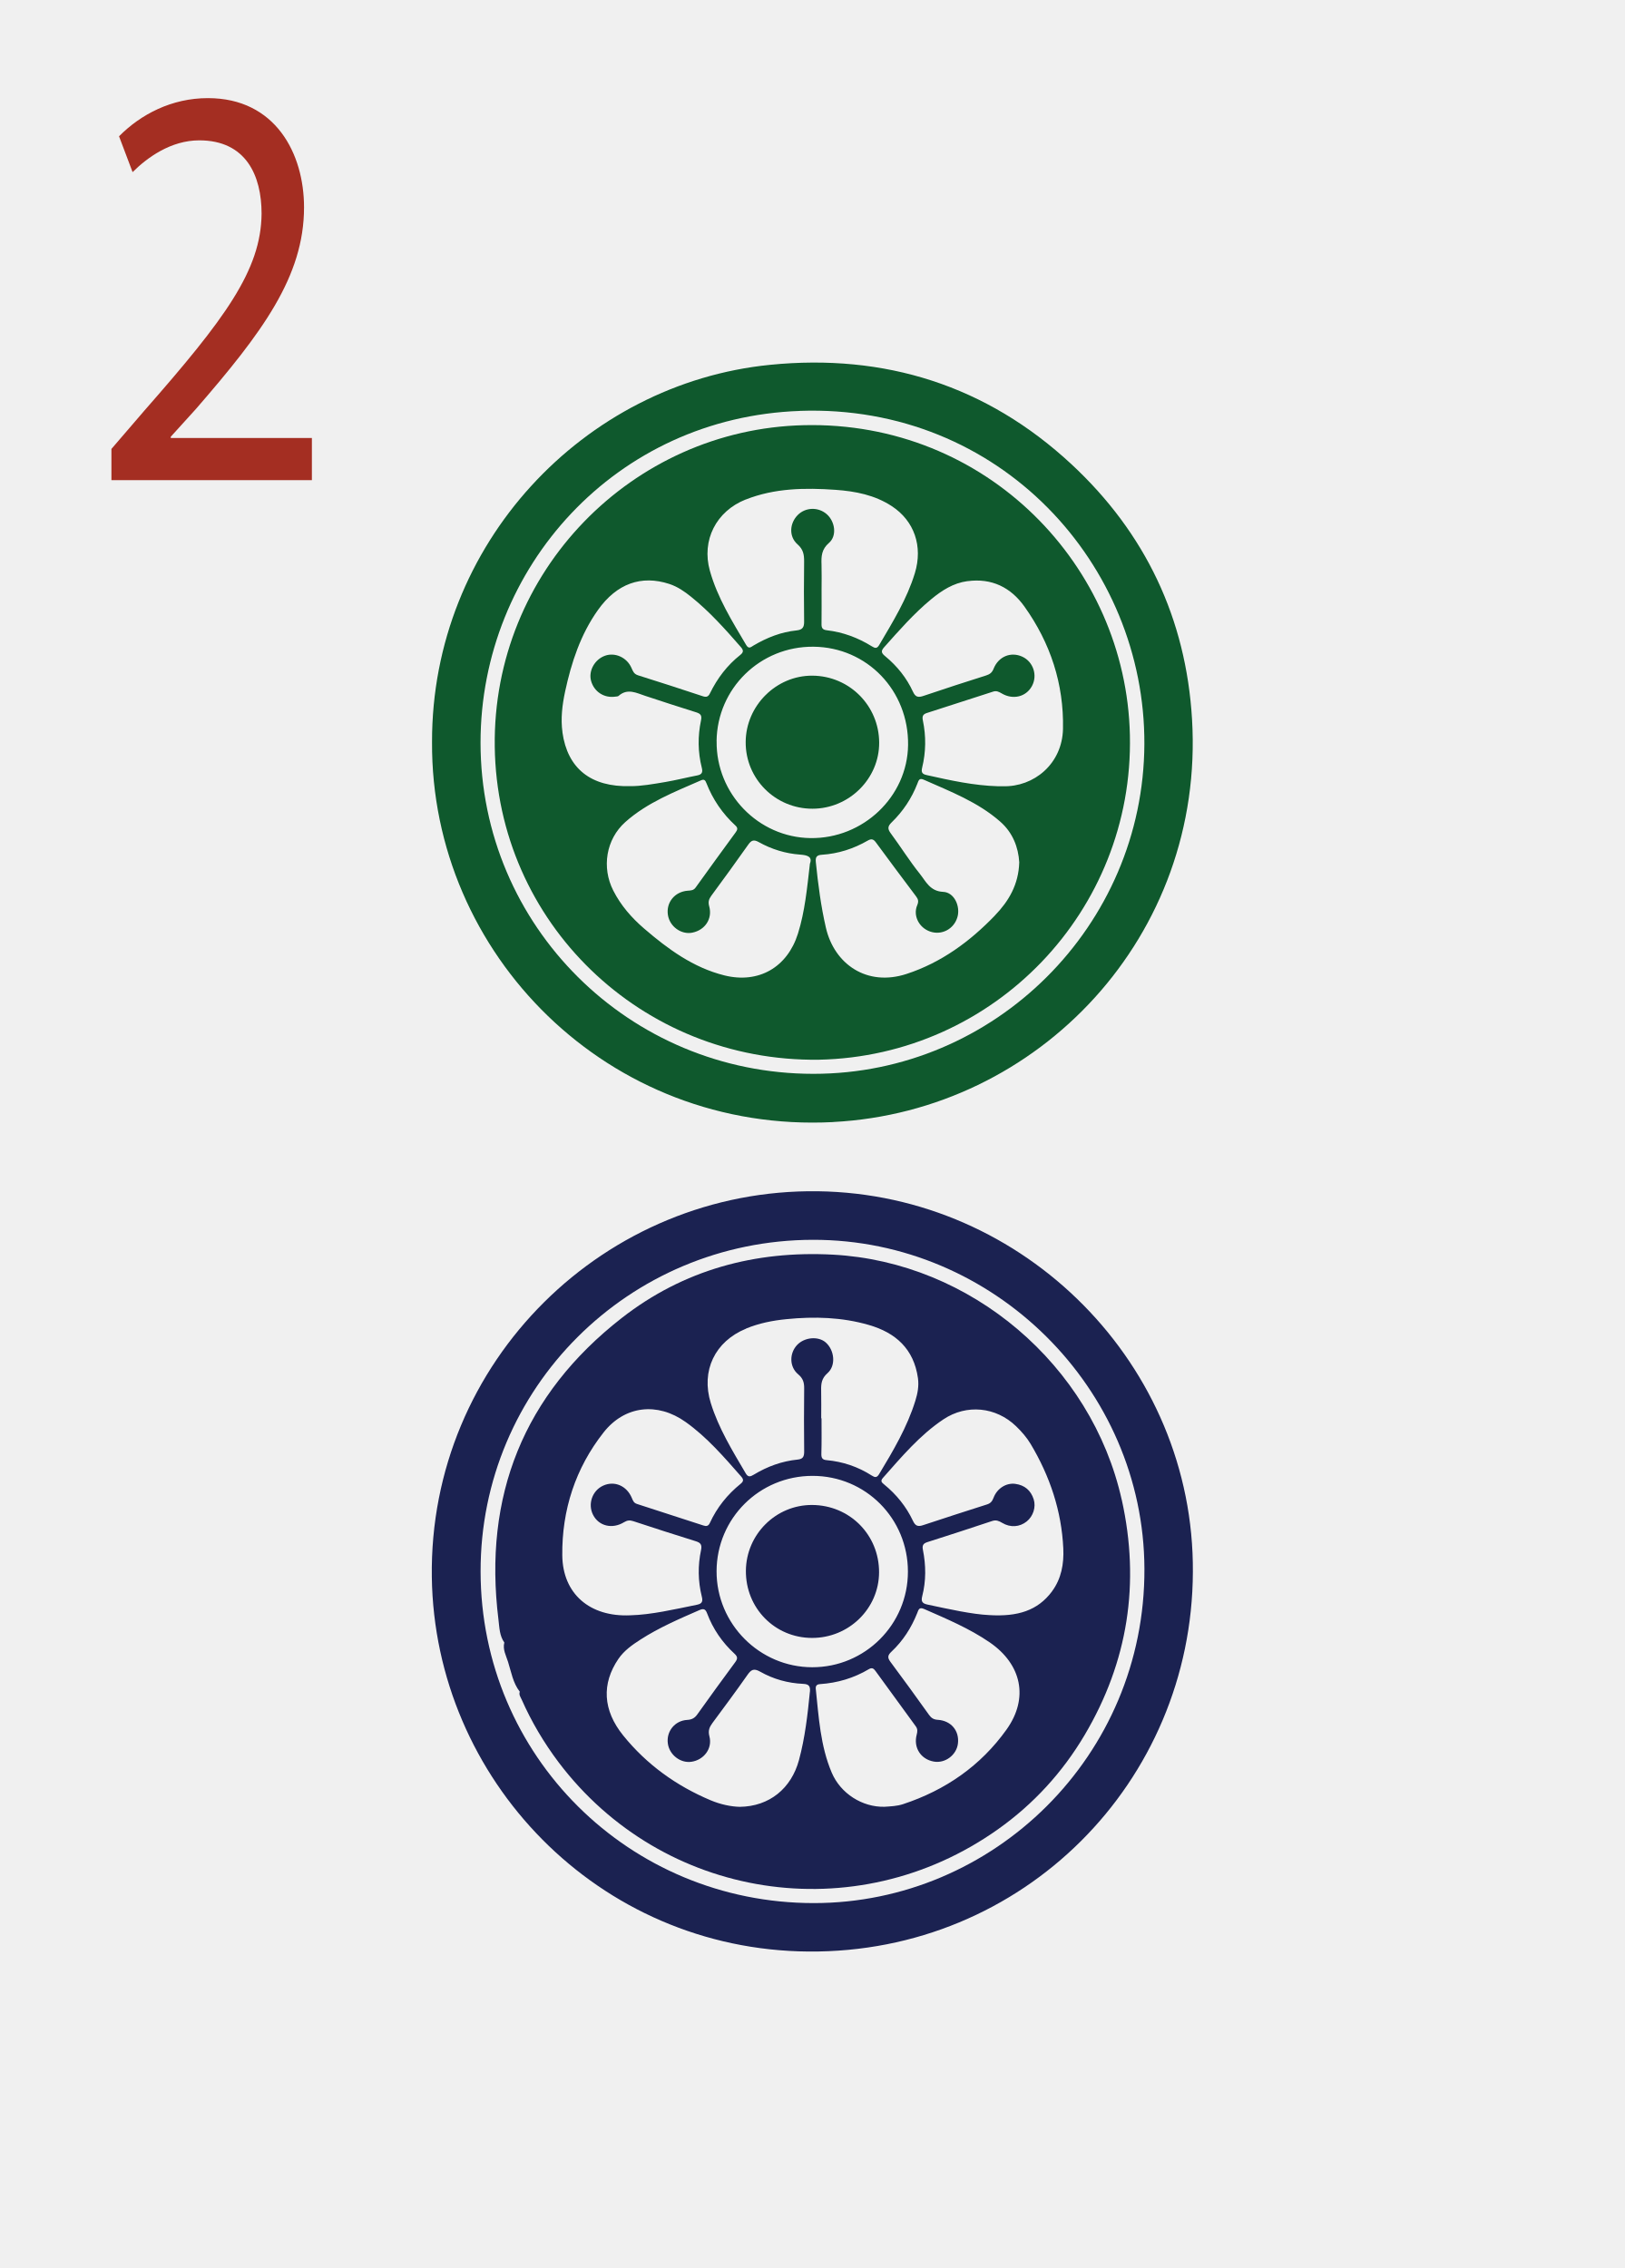
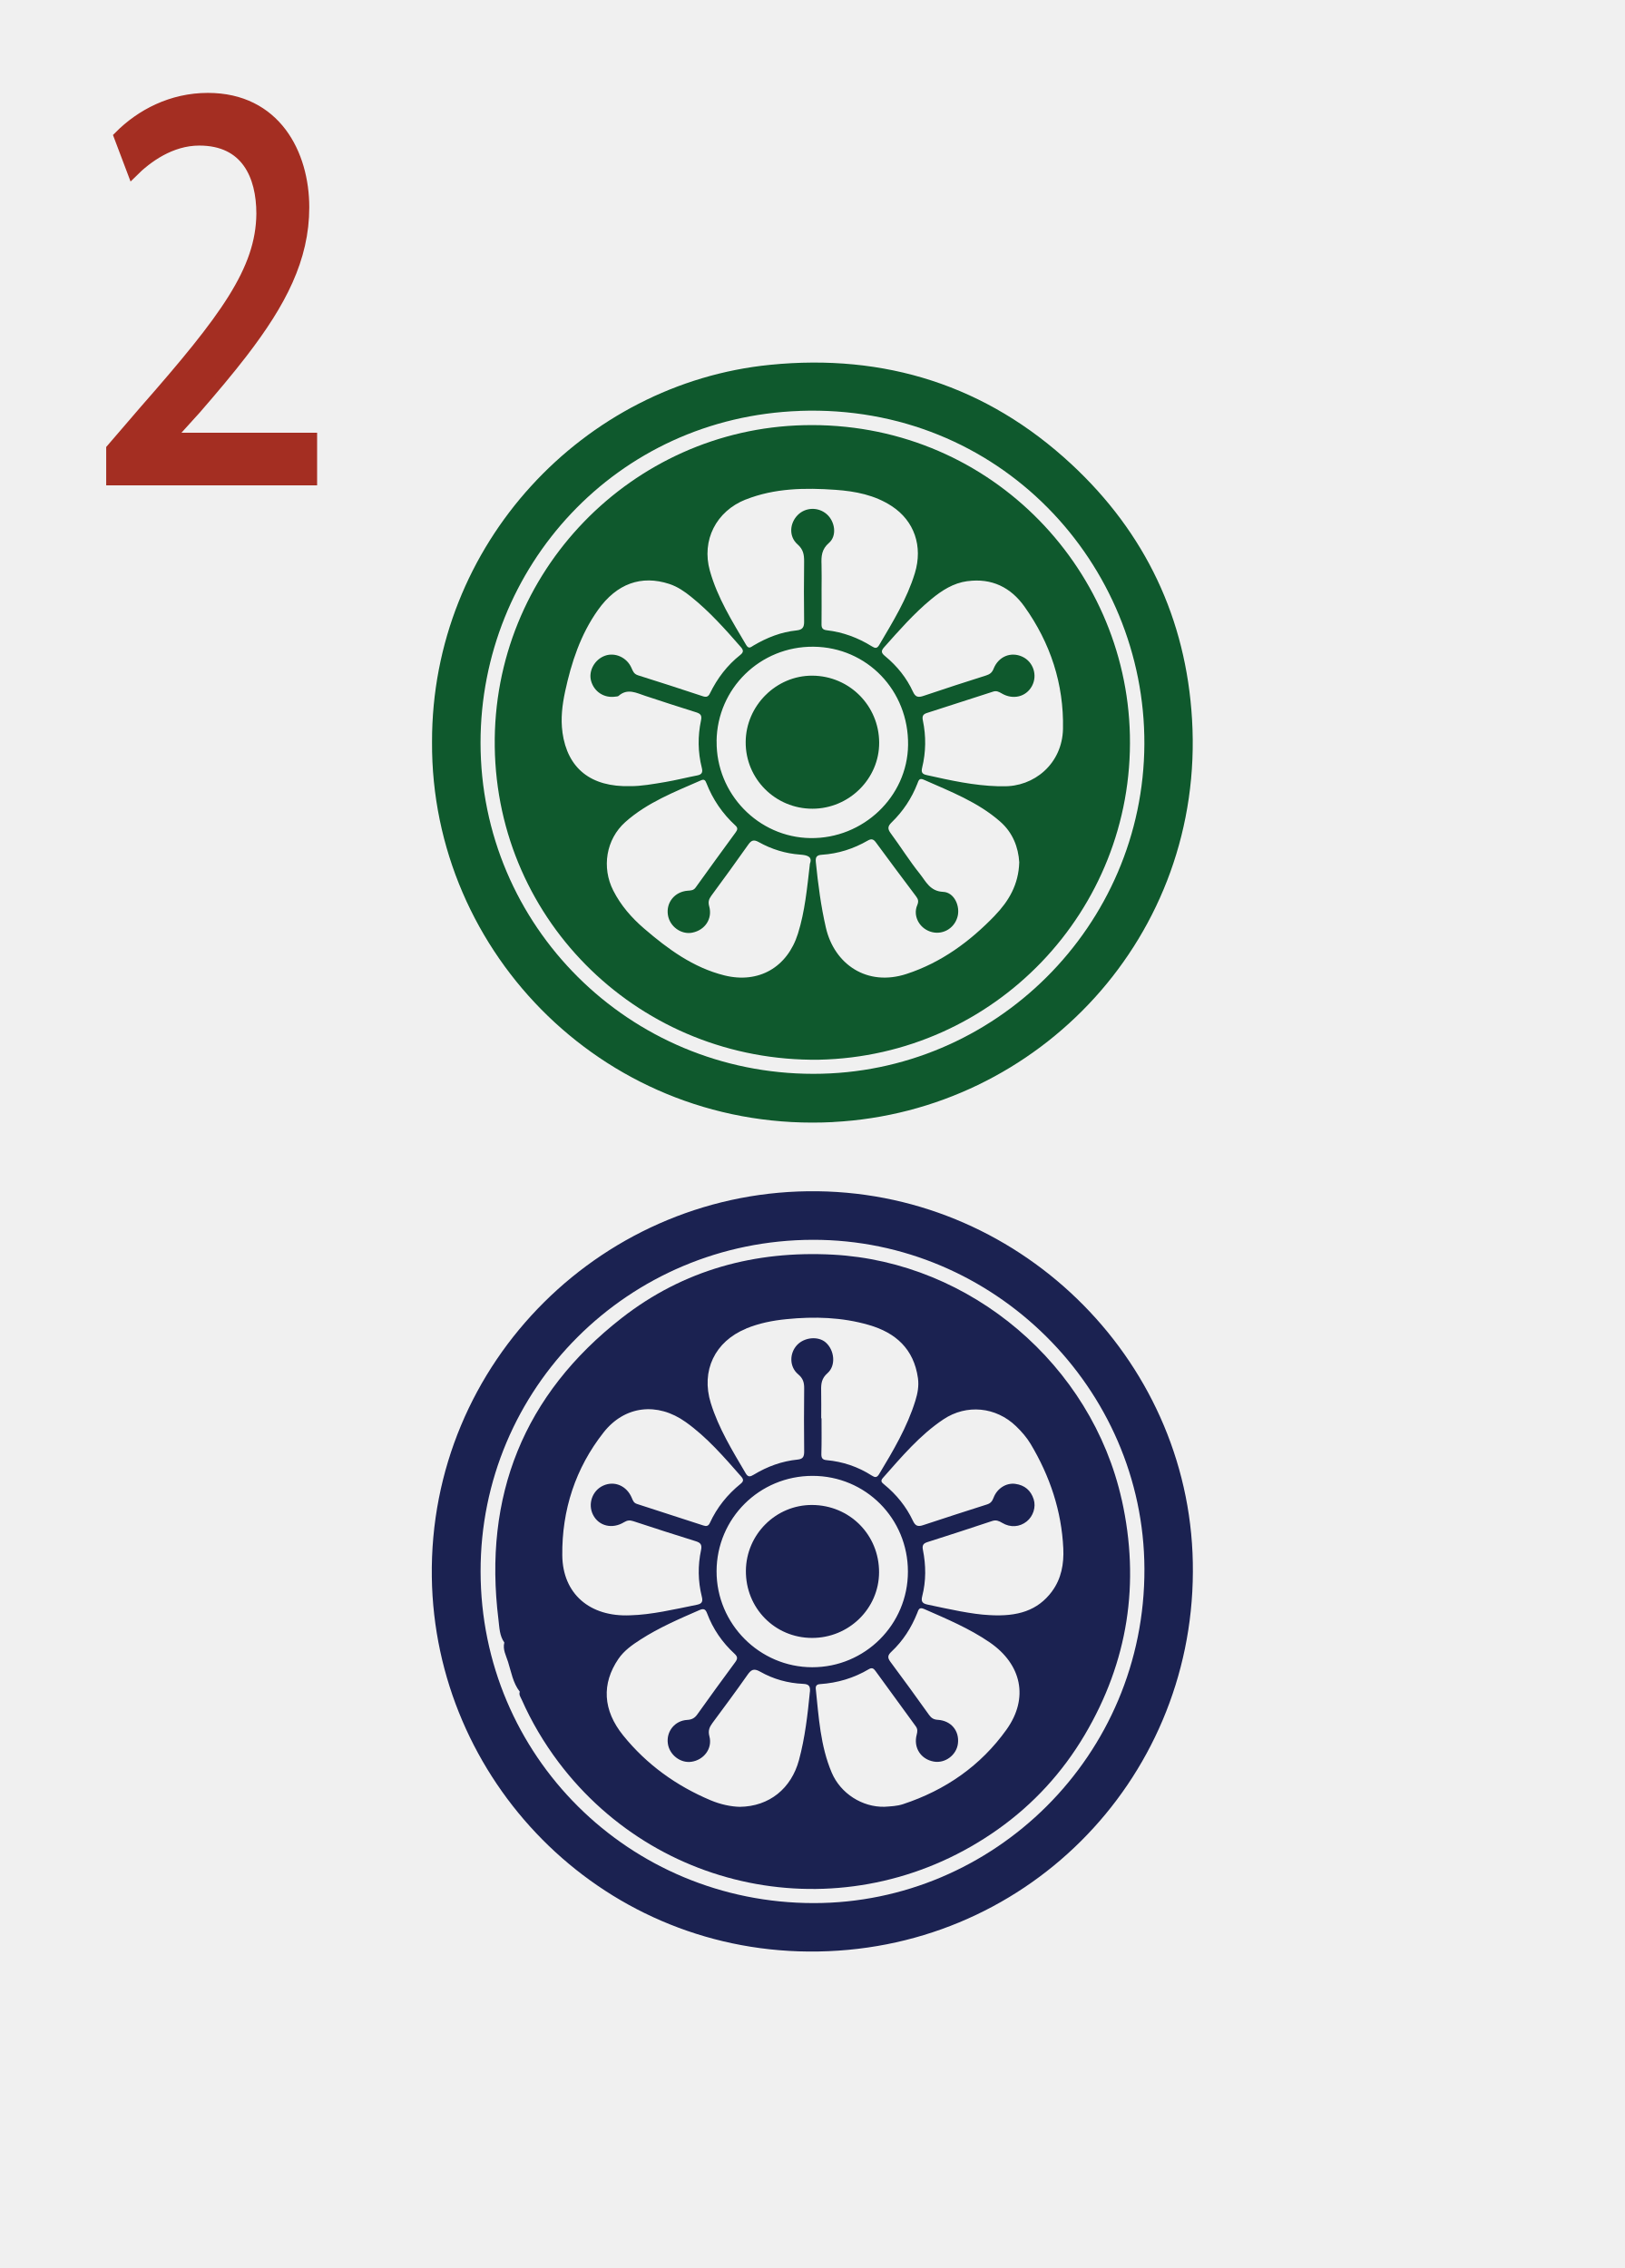
<svg xmlns="http://www.w3.org/2000/svg" id="Layer_1" data-name="Layer 1" viewBox="0 0 310.841 433.986" version="1.1" width="310.841" height="433.986">
  <defs id="defs1">
    <style id="style1">
      .cls-1 {
        fill: #fff;
      }

      .cls-2 {
        fill: #831618;
      }

      .cls-3 {
        fill: #1b2251;
      }

      .cls-4 {
        fill: #0f592d;
      }
    </style>
  </defs>
  <g id="g9" transform="translate(-93.86996,-30.40989)">
    <g id="g2" style="fill:none">
      <path d="m 404.69,299.19 c 0,-77.84 0.02,-155.7 0,-233.54 0,-10.31 -3.95,-18.92 -11.49,-25.92 -7.18,-6.67 -15.82,-9.34 -25.47,-9.32 -20.07,0.03 -40.14,0.03 -60.21,0.03 -59.06,0 -118.11,-0.02 -177.16,-0.03 -11.34,0 -20.72,4.34 -28.15,12.89 -6.27,7.22 -8.35,15.73 -8.34,25.12 0.08,59.52 0.04,119.04 0.04,178.55 0,49.66 -0.01,99.31 0,148.97 0,11.71 -0.06,23.43 0.17,35.14 0.17,8.21 3.52,15.25 9.04,21.3 8.08,8.86 18.27,11.9 30.02,11.88 72.97,-0.12 145.95,-0.03 218.92,-0.1 7.99,-0.01 16.05,0.84 23.98,-0.63 17.04,-3.17 28.65,-17.63 28.66,-35.57 0.03,-42.93 -0.01,-85.85 -0.01,-128.78 z m -2.43,-51.84 h -0.05 c 0,59.4 0,118.79 0,178.2 0,5.01 -0.29,9.96 -2.06,14.73 -4.8,12.96 -17.23,21.4 -31.66,21.4 -77.27,0 -154.53,-0.02 -231.79,-0.03 -2.55,0 -5.11,0.06 -7.66,-0.03 -18.18,-0.65 -31.86,-14.28 -32.59,-32.44 -0.03,-0.93 -0.02,-1.85 -0.02,-2.78 0,-119.38 0.02,-238.75 -0.03,-358.13 0,-9.73 2.62,-18.27 9.62,-25.26 6.96,-6.93 15.36,-10.01 25.14,-10 56.96,0.06 113.93,0.03 170.89,0.03 22.28,0 44.55,-0.09 66.82,0.03 16.55,0.09 29.64,10.91 32.75,26.74 0.84,4.24 0.62,8.55 0.63,12.84 0,58.24 0,116.48 0,174.72 z" id="path1" style="fill:none" />
      <path class="cls-1" d="m 402.26,247.35 h -0.05 c 0,59.4 0,118.79 0,178.2 0,5.01 -0.29,9.96 -2.06,14.73 -4.8,12.96 -17.23,21.4 -31.66,21.4 -77.27,0 -154.53,-0.02 -231.79,-0.03 -2.55,0 -5.11,0.06 -7.66,-0.03 -18.18,-0.65 -31.86,-14.28 -32.59,-32.44 -0.03,-0.93 -0.02,-1.85 -0.02,-2.78 0,-119.38 0.02,-238.75 -0.03,-358.13 0,-9.73 2.62,-18.27 9.62,-25.26 6.96,-6.93 15.36,-10.01 25.14,-10 56.96,0.06 113.93,0.03 170.89,0.03 22.28,0 44.55,-0.09 66.82,0.03 16.55,0.09 29.64,10.91 32.75,26.74 0.84,4.24 0.62,8.55 0.63,12.84 0,58.24 0,116.48 0,174.72 z" id="path2" style="fill:none" />
    </g>
    <g id="g5">
      <path class="cls-3" d="m 250.37,258.36 c -40.67,-0.55 -74.45,32.57 -73.88,73.83 0.54,38.67 31.82,71.36 72.1,71.65 41.09,0.3 73.35,-32.47 73.51,-72.62 0.27,-39.55 -32.16,-72.32 -71.73,-72.86 z m -0.79,136.21 c -35.35,0 -63.71,-28.18 -63.76,-63.43 -0.06,-35.08 28.34,-63.43 63.59,-63.49 34.64,-0.05 63.29,28.45 63.42,62.94 0.13,35.86 -28.9,63.97 -63.25,63.98 z" id="path3" />
      <path class="cls-3" d="m 308.49,317.41 c -5.75,-25.85 -28.89,-45.5 -55.24,-46.92 -14.9,-0.8 -28.6,2.9 -40.4,12.1 -18.81,14.67 -26.55,34.09 -23.61,57.75 0.18,1.48 0.19,3.06 1.12,4.37 -0.34,1.34 0.34,2.51 0.71,3.69 0.62,1.95 0.93,4.04 2.25,5.72 -0.21,0.57 0.14,1.02 0.35,1.48 1.89,4.28 4.26,8.28 7.08,12.03 19.8,26.24 56.75,32.21 84.07,12.81 6.79,-4.82 12.33,-10.87 16.57,-18.03 8.31,-14.04 10.64,-29.08 7.11,-45 z m -71.9,-32.77 c 2.49,-1.03 5.11,-1.55 7.78,-1.81 5.3,-0.53 10.58,-0.38 15.72,1.11 5.15,1.48 8.62,4.59 9.41,10.18 0.21,1.52 -0.07,2.95 -0.5,4.33 -1.56,5.04 -4.23,9.56 -6.94,14.05 -0.42,0.69 -0.79,0.65 -1.38,0.27 -2.65,-1.7 -5.55,-2.68 -8.68,-2.96 -0.79,-0.07 -1.01,-0.43 -0.98,-1.24 0.07,-2.25 0.03,-4.51 0.03,-6.76 -0.02,0 -0.04,0 -0.06,0 0,-1.78 0.03,-3.56 -0.01,-5.34 -0.03,-1.28 0.08,-2.31 1.21,-3.3 1.67,-1.46 1.34,-4.44 -0.36,-5.9 -1.42,-1.22 -4.03,-0.99 -5.44,0.49 -1.51,1.59 -1.52,4.19 0.19,5.62 0.93,0.78 1.16,1.57 1.15,2.68 -0.05,4.04 -0.04,8.07 0,12.11 0,0.94 -0.21,1.43 -1.24,1.53 -3.02,0.3 -5.81,1.32 -8.4,2.89 -0.62,0.37 -1.07,0.55 -1.53,-0.23 -2.55,-4.34 -5.2,-8.63 -6.7,-13.48 -1.91,-6.17 0.79,-11.78 6.75,-14.23 z m -35.14,43.4 c -0.09,-8.67 2.51,-16.68 7.9,-23.53 4.05,-5.15 10.31,-5.84 15.7,-2 4.09,2.91 7.34,6.7 10.63,10.44 0.48,0.55 0.49,0.91 -0.12,1.4 -2.52,2.04 -4.51,4.51 -5.87,7.47 -0.28,0.62 -0.68,0.69 -1.26,0.49 -4.23,-1.38 -8.46,-2.76 -12.7,-4.12 -0.59,-0.19 -0.75,-0.61 -0.96,-1.11 -0.97,-2.37 -3.34,-3.38 -5.5,-2.39 -2.09,0.95 -2.98,3.53 -1.93,5.59 1.09,2.15 3.68,2.79 5.94,1.4 0.62,-0.38 1.11,-0.4 1.76,-0.19 3.98,1.31 7.96,2.6 11.96,3.84 0.93,0.29 1.21,0.68 1,1.69 -0.63,2.96 -0.59,5.94 0.14,8.88 0.22,0.87 0.12,1.37 -0.87,1.57 -4.41,0.9 -8.8,1.93 -12.8,2.03 -7.76,0.36 -12.94,-4.12 -13.02,-11.47 z m 47.37,26.13 c -0.43,4.38 -0.93,8.75 -2.08,13.02 -1.47,5.44 -5.66,8.89 -11.34,8.96 -1.66,-0.04 -3.66,-0.45 -5.56,-1.25 -6.58,-2.77 -12.25,-6.85 -16.74,-12.41 -3.91,-4.84 -4.14,-9.91 -0.91,-14.65 1.09,-1.59 2.64,-2.68 4.23,-3.7 3.54,-2.28 7.38,-3.94 11.23,-5.62 0.82,-0.36 1.19,-0.24 1.51,0.61 1.12,2.99 2.9,5.57 5.25,7.73 0.69,0.63 0.56,1.04 0.07,1.69 -2.43,3.28 -4.83,6.6 -7.2,9.92 -0.49,0.69 -1.04,1 -1.93,1.05 -2.38,0.13 -4.03,2.22 -3.7,4.53 0.3,2.15 2.4,3.78 4.49,3.48 2.4,-0.34 4.08,-2.54 3.46,-4.87 -0.29,-1.09 0,-1.76 0.58,-2.55 2.24,-3.03 4.5,-6.06 6.66,-9.15 0.71,-1.02 1.2,-1.39 2.46,-0.68 2.53,1.44 5.31,2.21 8.24,2.34 1.07,0.05 1.4,0.41 1.29,1.54 z m -17.85,-23.09 c 0.02,-10.13 8.2,-18.26 18.36,-18.26 10.15,0 18.25,8.14 18.25,18.32 0,10.12 -8.2,18.31 -18.31,18.3 -10.07,-0.01 -18.32,-8.29 -18.3,-18.37 z m 55.48,30.28 c -4.94,6.93 -11.7,11.61 -19.81,14.28 -1.15,0.38 -2.37,0.42 -3.57,0.5 -4.21,0.09 -8.38,-2.53 -10.08,-6.56 -2.16,-5.1 -2.47,-10.58 -3.04,-16 -0.06,-0.6 0.22,-0.87 0.79,-0.91 3.35,-0.22 6.49,-1.15 9.38,-2.87 0.63,-0.37 0.94,-0.08 1.28,0.39 2.55,3.52 5.11,7.04 7.68,10.55 0.38,0.52 0.34,0.98 0.18,1.6 -0.66,2.49 0.79,4.71 3.27,5.15 2.17,0.39 4.36,-1.25 4.62,-3.46 0.29,-2.44 -1.31,-4.37 -3.86,-4.53 -0.78,-0.05 -1.23,-0.33 -1.66,-0.93 -2.44,-3.41 -4.89,-6.81 -7.4,-10.17 -0.6,-0.81 -0.52,-1.26 0.2,-1.94 2.21,-2.07 3.81,-4.58 4.93,-7.39 0.23,-0.57 0.34,-1.21 1.29,-0.79 4.32,1.9 8.68,3.72 12.59,6.41 6.09,4.19 7.51,10.64 3.21,16.67 z m 8.69,-26.42 c -2.73,3.65 -6.53,4.86 -12.04,4.52 -3.26,-0.16 -7.5,-1.1 -11.76,-2.01 -0.96,-0.2 -1.29,-0.56 -1.03,-1.58 0.76,-2.94 0.73,-5.92 0.14,-8.89 -0.17,-0.86 0.05,-1.23 0.87,-1.49 4.14,-1.32 8.27,-2.66 12.4,-4.04 0.75,-0.25 1.28,0 1.89,0.36 1.58,0.95 3.36,0.81 4.7,-0.27 1.23,-0.99 1.81,-2.74 1.33,-4.25 -0.55,-1.7 -1.73,-2.7 -3.52,-2.94 -1.71,-0.23 -3.47,0.84 -4.16,2.67 -0.25,0.67 -0.58,1.05 -1.23,1.26 -4.08,1.31 -8.17,2.61 -12.24,3.97 -0.98,0.33 -1.48,0.17 -1.94,-0.81 -1.29,-2.74 -3.16,-5.05 -5.51,-6.97 -0.45,-0.37 -0.78,-0.64 -0.26,-1.24 3.58,-4.04 7.06,-8.2 11.6,-11.23 4.44,-2.96 10.05,-2.38 13.88,1.31 1.06,1.02 2.03,2.13 2.79,3.39 3.69,6.17 5.93,12.82 6.26,20.04 0.13,2.92 -0.37,5.77 -2.18,8.2 z" id="path4" />
      <path class="cls-3" d="m 249.24,318.39 c -6.91,-0.03 -12.59,5.61 -12.66,12.56 -0.07,7.15 5.52,12.86 12.63,12.88 7.05,0.03 12.82,-5.6 12.85,-12.54 0.03,-7.18 -5.62,-12.87 -12.81,-12.9 z" id="path5" />
    </g>
    <g id="g8">
      <path class="cls-4" d="m 253.28,245.11 c 39.38,-2.05 71.14,-35.67 68.66,-77.07 -1.15,-19.26 -8.92,-35.64 -23.05,-48.78 -16.27,-15.12 -35.75,-21.23 -57.68,-19.04 -35.61,3.54 -64.75,34.26 -64.68,72.17 -0.24,40.63 33.79,74.96 76.75,72.73 z m -6.35,-136.08 c 38.31,-1.32 66.04,29.42 65.89,63.77 -0.16,34.73 -28.57,63.1 -63.33,63.09 -35.25,-0.01 -63.67,-28.29 -63.68,-63.36 0.01,-33.59 25.94,-62.28 61.13,-63.49 z" id="path6" />
      <path class="cls-4" d="m 250.54,233.19 c 33.57,-0.7 60.26,-28.49 59.51,-62.12 -0.72,-32.45 -27.49,-60.13 -62.4,-59.3 -32.86,0.78 -59.56,28.02 -59.12,61.51 0.44,33.66 28.01,60.34 62.01,59.91 z m -1.71,-37.52 c -0.55,4.77 -0.96,9.15 -2.29,13.39 -2.03,6.46 -7.53,9.63 -14.09,7.99 -5.96,-1.49 -10.77,-5.03 -15.33,-8.95 -2.4,-2.06 -4.46,-4.42 -5.91,-7.27 -2.25,-4.41 -1.4,-9.81 2.29,-13.11 4.21,-3.76 9.43,-5.77 14.51,-8 0.59,-0.26 0.81,0 1.02,0.55 1.22,3.12 3.07,5.83 5.54,8.1 0.53,0.48 0.4,0.84 0.04,1.33 -2.57,3.51 -5.12,7.02 -7.66,10.56 -0.41,0.56 -0.94,0.54 -1.52,0.59 -2.48,0.2 -4.14,2.26 -3.77,4.64 0.34,2.22 2.56,3.82 4.69,3.38 2.43,-0.5 3.87,-2.67 3.21,-5.04 -0.23,-0.82 -0.08,-1.35 0.39,-2 2.39,-3.25 4.77,-6.51 7.09,-9.81 0.6,-0.85 1.07,-0.99 2.01,-0.47 2.45,1.37 5.1,2.19 7.91,2.39 1.43,0.1 2.38,0.42 1.87,1.74 z m -17.86,-23.42 c 0.11,-10.12 8.36,-18.18 18.53,-18.09 10.26,0.09 18.25,8.4 18.11,18.82 -0.13,9.88 -8.6,17.94 -18.68,17.8 -9.97,-0.14 -18.06,-8.48 -17.95,-18.53 z m 53.24,33.36 c -4.78,4.96 -10.24,8.99 -16.88,11.16 -7.6,2.49 -13.83,-1.87 -15.44,-8.83 -0.96,-4.15 -1.5,-8.35 -1.93,-12.58 -0.1,-0.96 0.19,-1.33 1.14,-1.39 3.14,-0.2 6.07,-1.14 8.79,-2.71 0.69,-0.4 1.09,-0.3 1.56,0.34 2.54,3.46 5.11,6.9 7.69,10.33 0.41,0.54 0.53,0.96 0.22,1.69 -0.85,2.01 0.35,4.31 2.46,5.04 2.2,0.77 4.54,-0.45 5.22,-2.72 0.63,-2.09 -0.59,-4.78 -2.71,-4.87 -2.53,-0.11 -3.31,-2 -4.46,-3.44 -1.99,-2.48 -3.68,-5.2 -5.58,-7.77 -0.62,-0.84 -0.6,-1.33 0.18,-2.09 2.16,-2.1 3.82,-4.58 4.92,-7.41 0.22,-0.56 0.34,-1.14 1.18,-0.77 5.12,2.27 10.39,4.28 14.67,8.04 2.41,2.11 3.47,4.92 3.64,7.78 -0.12,4.28 -2.03,7.45 -4.66,10.18 z m -5.24,-63.99 c 4.65,-0.63 8.29,1.19 10.9,4.85 4.97,6.97 7.56,14.8 7.38,23.41 -0.14,6.7 -5.57,11.15 -11.5,10.98 -0.31,0 -0.63,0 -0.94,0 -4.64,-0.13 -9.14,-1.13 -13.65,-2.14 -0.85,-0.19 -1.07,-0.52 -0.86,-1.41 0.73,-2.99 0.77,-6.02 0.14,-9.04 -0.15,-0.73 -0.04,-1.17 0.74,-1.42 4.24,-1.35 8.48,-2.72 12.71,-4.1 0.62,-0.2 1.07,0.02 1.6,0.33 2.2,1.31 4.72,0.67 5.83,-1.41 1.1,-2.05 0.24,-4.64 -1.85,-5.6 -2.19,-1.01 -4.57,-0.05 -5.51,2.33 -0.29,0.73 -0.73,1.04 -1.42,1.26 -3.99,1.27 -7.99,2.55 -11.95,3.9 -1.03,0.35 -1.56,0.27 -2.05,-0.8 -1.22,-2.65 -3.03,-4.9 -5.28,-6.76 -0.69,-0.57 -0.95,-0.94 -0.24,-1.73 2.86,-3.21 5.69,-6.45 9.02,-9.2 2.04,-1.68 4.21,-3.09 6.93,-3.46 z M 236.54,126 c 5.56,-2.2 11.36,-2.27 17.2,-1.86 3.79,0.27 7.5,0.99 10.75,3.12 4.3,2.81 5.99,7.67 4.42,12.82 -1.51,4.96 -4.23,9.33 -6.83,13.76 -0.41,0.7 -0.79,0.63 -1.38,0.26 -2.66,-1.66 -5.54,-2.73 -8.66,-3.09 -0.84,-0.1 -1.01,-0.5 -0.99,-1.24 0.03,-2.2 0.01,-4.4 0.01,-6.61 0,-1.57 0.04,-3.15 -0.01,-4.72 -0.06,-1.58 0,-2.91 1.43,-4.15 1.56,-1.35 1.16,-4.09 -0.42,-5.48 -1.61,-1.42 -4.05,-1.36 -5.55,0.14 -1.59,1.59 -1.74,4.14 -0.05,5.62 1.11,0.97 1.27,1.99 1.26,3.29 -0.05,3.83 -0.05,7.66 0,11.48 0.02,1.11 -0.32,1.58 -1.44,1.7 -2.97,0.3 -5.68,1.38 -8.24,2.89 -0.48,0.28 -0.9,0.75 -1.4,-0.09 -2.69,-4.56 -5.51,-9.06 -6.95,-14.21 -1.64,-5.84 1.21,-11.4 6.85,-13.64 z m -35.05,44.55 c -0.37,-2.62 -0.05,-5.23 0.5,-7.81 1.2,-5.56 2.95,-10.91 6.28,-15.6 3.6,-5.07 8.31,-6.74 13.66,-4.99 1.57,0.52 2.91,1.44 4.17,2.46 3.53,2.83 6.53,6.2 9.5,9.6 0.52,0.59 0.58,0.99 -0.09,1.52 -2.51,1.98 -4.4,4.48 -5.8,7.34 -0.32,0.66 -0.68,0.79 -1.36,0.57 -4.13,-1.36 -8.26,-2.72 -12.41,-4.01 -0.8,-0.25 -0.98,-0.81 -1.26,-1.43 -0.87,-1.99 -3.14,-3.01 -5.07,-2.31 -1.96,0.71 -3.16,2.87 -2.66,4.77 0.56,2.1 2.5,3.38 4.67,3.05 0.21,-0.03 0.47,-0.02 0.6,-0.14 1.72,-1.52 3.41,-0.56 5.12,0 3.23,1.06 6.47,2.13 9.72,3.14 0.87,0.27 1.13,0.61 0.93,1.56 -0.63,3.01 -0.61,6.04 0.15,9.04 0.2,0.79 0.1,1.29 -0.83,1.47 -2.06,0.4 -4.09,0.92 -6.15,1.27 -2.32,0.39 -4.65,0.81 -6.69,0.79 -7.55,0.21 -12.02,-3.38 -12.99,-10.29 z" id="path7" />
      <path class="cls-4" d="m 249.31,185.16 c 7.01,0 12.8,-5.74 12.77,-12.65 -0.03,-7.08 -5.71,-12.77 -12.79,-12.81 -6.9,-0.04 -12.71,5.73 -12.75,12.69 -0.05,7.05 5.68,12.78 12.78,12.77 z" id="path8" />
    </g>
  </g>
-   <path class="cls-2" d="m 32.671,83.798 v -0.227 l 4.806,-5.303 c 12.659,-14.592 20.694,-25.328 20.694,-38.591 0,-10.282 -5.454,-20.9 -18.394,-20.9 -6.934,0 -12.842,3.1 -17.001,7.301 l 2.592,6.859 c 2.776,-2.765 7.301,-6.081 12.756,-6.081 8.965,0 11.924,6.751 11.924,14.041 -0.097,10.833 -7.021,20.122 -22.358,37.598 l -6.372,7.409 v 5.973 H 59.673 V 83.808 H 32.692 Z" id="path9" style="stroke-width:1.08;fill:#a42e22;fill-opacity:1" />
+   <path class="cls-2" d="m 32.671,83.798 v -0.227 l 4.806,-5.303 c 3.314,-3.82 6.311,-7.376 8.931,-10.783 7.385,-9.604 11.764,-18.018 11.764,-27.809 0,-10.282 -5.454,-20.9 -18.394,-20.9 -6.934,0 -12.842,3.1 -17.001,7.301 l 2.592,6.859 c 2.776,-2.765 7.301,-6.081 12.756,-6.081 8.965,0 11.924,6.751 11.924,14.041 -0.097,10.833 -7.021,20.122 -22.358,37.598 l -6.372,7.409 v 5.973 H 59.673 V 83.808 H 32.692 Z" id="path9" style="fill:#a42e22;fill-opacity:1;stroke-width:2;stroke:#a42e22;stroke-opacity:1;stroke-dasharray:none" />
</svg>
